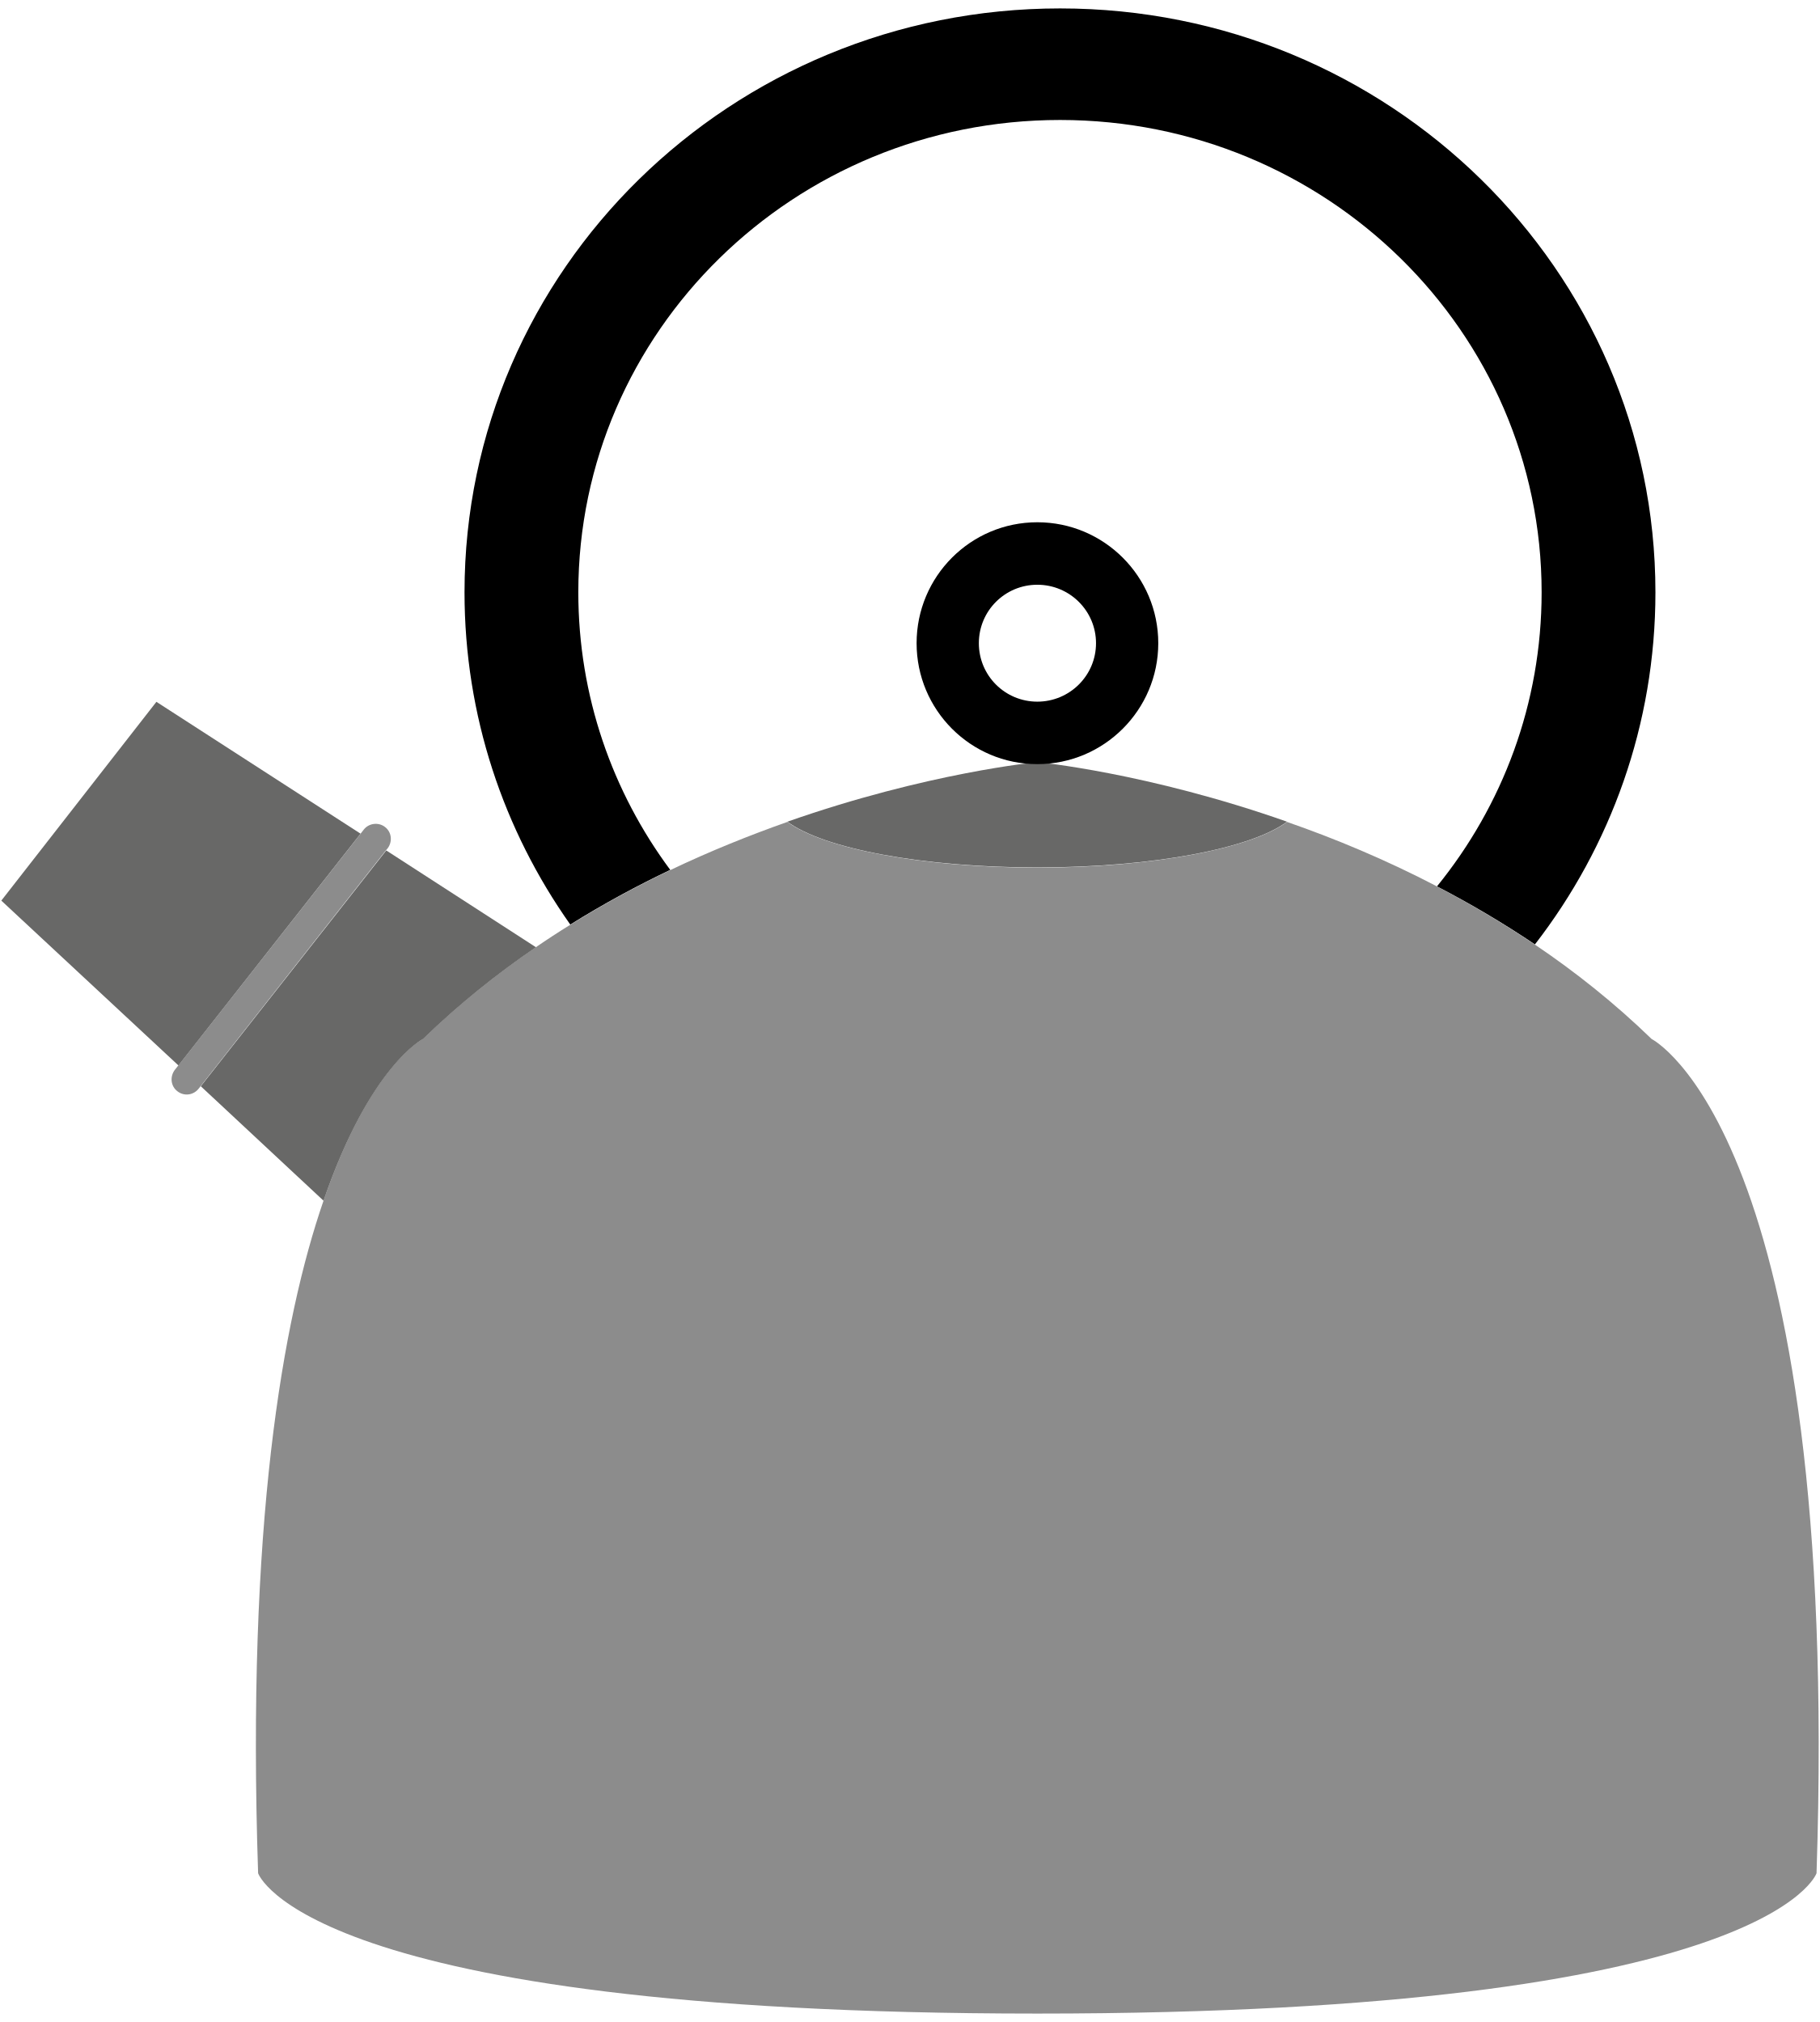
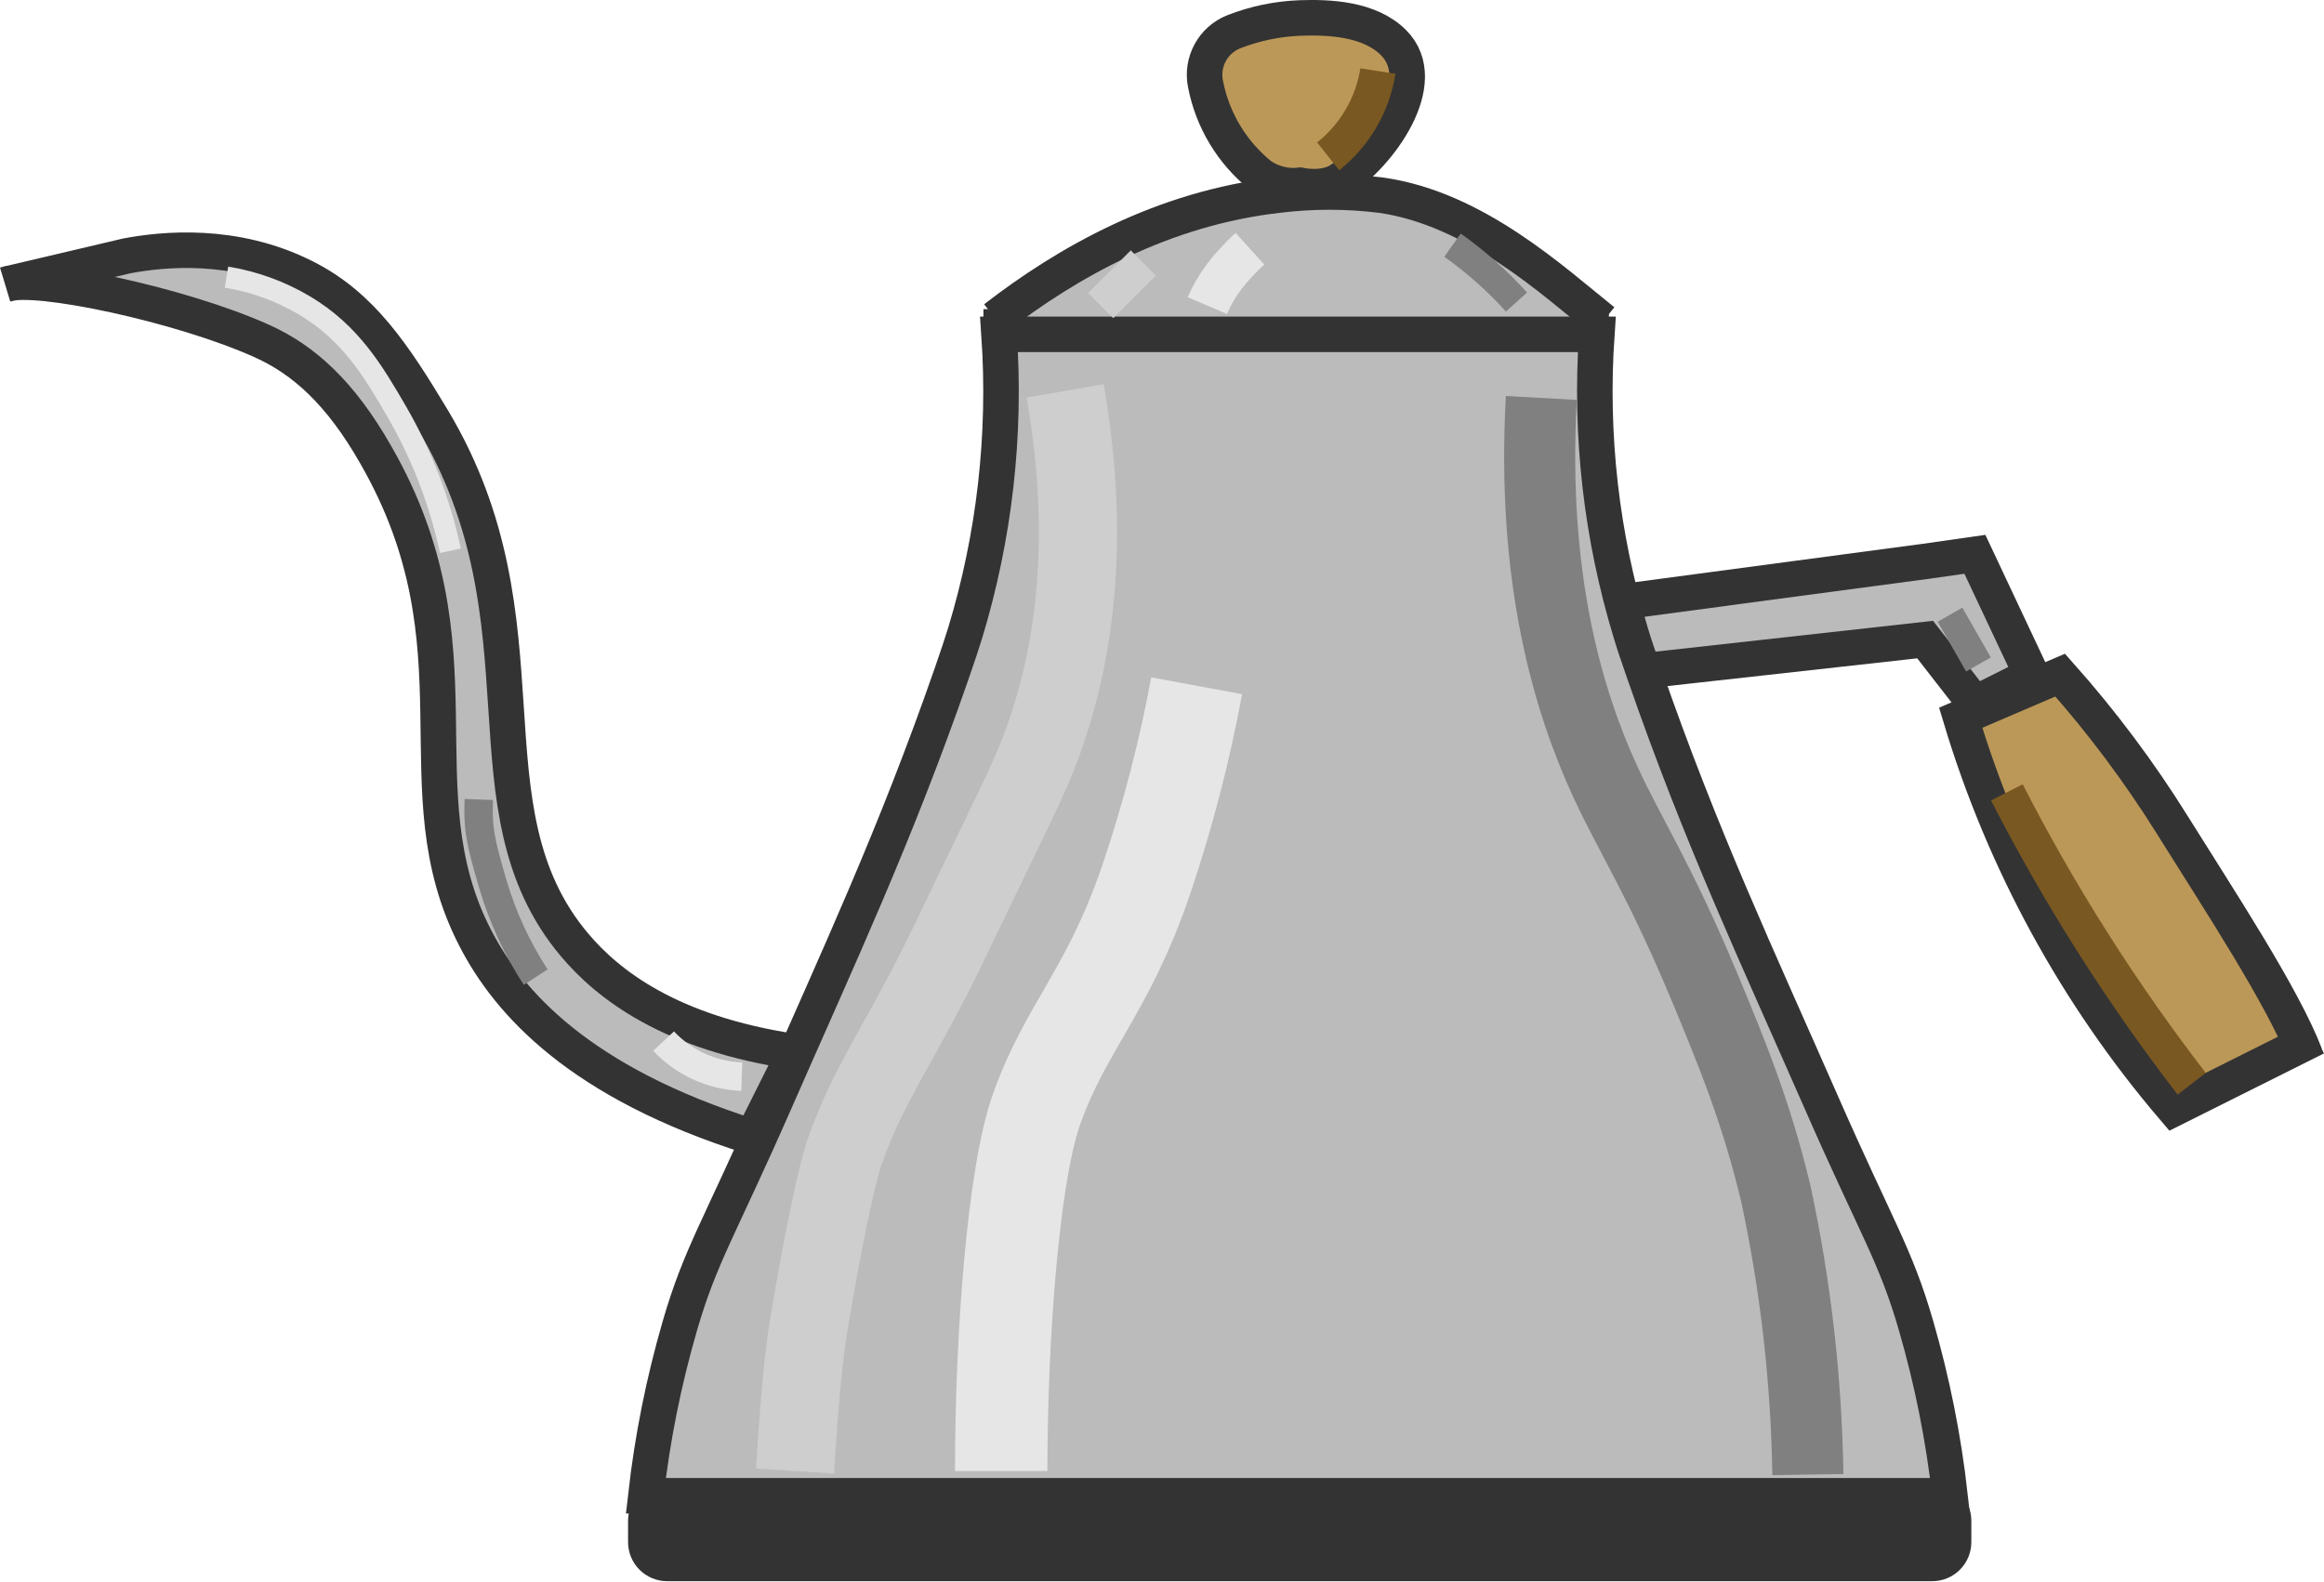
- <svg xmlns="http://www.w3.org/2000/svg" width="540" height="600" viewBox="0 0 540 600" id="svg2" version="1.1">
-   <defs id="defs4" />
-   <g id="picture" transform="translate(0,300)">
-     <g id="g3709" transform="matrix(0.66207,0,0,0.66207,232.58,-77.84)">
-       <circle style="fill:none" id="circle194" r="26.238" cy="-48.175" cx="113.58" />
-       <path style="fill:none" id="path196" d="M 123.78,-281.78 C 4.576,-281.78 -92.124,-186.98 -92.124,-70.075 -92.124,-23.575 -76.824,19.425 -50.924,54.425 -32.824,45.725 -15.124,38.625 1.576,32.725 64.476,10.625 113.58,6.025 113.58,6.025 83.676,6.025 59.376,-18.275 59.376,-48.175 59.376,-78.075 83.676,-102.38 113.58,-102.38 143.48,-102.38 167.78,-78.075 167.78,-48.175 167.78,-18.275 143.48,6.025 113.58,6.025 113.58,6.025 162.68,10.625 225.58,32.725 246.88,40.225 269.68,49.725 292.78,61.725 322.08,25.525 339.68,-20.275 339.68,-70.075 339.68,-186.98 242.98,-281.78 123.78,-281.78 Z" />
-       <path style="fill:#686867" id="path198" d="M 1.576,32.725 C 17.676,44.725 61.776,53.225 113.58,53.225 165.38,53.225 209.38,44.725 225.48,32.725 162.68,10.625 113.58,6.025 113.58,6.025 113.58,6.025 64.476,10.625 1.576,32.725 Z" />
-       <path id="path200" d="M 167.78,-47.275 C 167.78,-77.175 143.48,-101.48 113.58,-101.48 83.676,-101.48 59.476,-77.175 59.476,-47.275 59.476,-17.375 83.676,6.925 113.58,6.925 143.48,6.925 167.78,-17.375 167.78,-47.275 Z M 113.58,-21.075 C 99.076,-21.075 87.376,-32.775 87.376,-47.275 87.376,-61.775 99.076,-73.475 113.58,-73.475 128.08,-73.475 139.88,-61.775 139.88,-47.275 139.88,-32.775 128.08,-21.075 113.58,-21.075 Z" />
-       <path id="path202" d="M -92.124,-70.075 C -92.124,-186.98 4.476,-281.78 123.78,-281.78 242.98,-281.78 339.58,-186.98 339.58,-70.075 339.58,-20.275 322.08,25.525 292.68,61.725 307.38,69.325 322.18,78.025 336.58,87.725 370.48,43.925 390.58,-10.775 390.58,-70.075 390.58,-214.68 271.08,-331.78 123.78,-331.78 -23.624,-331.78 -143.12,-214.68 -143.12,-70.075 -143.12,-14.775 -125.62,36.525 -95.724,78.825 -80.824,69.525 -65.824,61.425 -50.924,54.325 -76.824,19.425 -92.124,-23.575 -92.124,-70.075 Z" />
-       <path style="fill:#8c8c8c" id="path204" d="M 388.88,130.12 C 372.38,114.12 354.68,100.02 336.58,87.825 322.08,78.025 307.38,69.425 292.68,61.725 269.68,49.725 246.78,40.225 225.48,32.825 209.38,44.725 165.38,53.325 113.58,53.325 61.776,53.325 17.676,44.725 1.576,32.825 -15.124,38.725 -32.924,45.825 -50.924,54.425 -65.824,61.525 -80.824,69.625 -95.724,78.925 -100.92,82.125 -106.12,85.525 -111.22,89.025 -128.72,100.92 -145.82,114.62 -161.82,130.12 -161.82,130.12 -185.62,142.02 -206.32,202.62 -224.82,256.32 -240.82,348.22 -235.62,504.02 -235.62,504.02 -214.52,566.92 113.58,566.92 441.58,566.92 462.78,504.02 462.78,504.02 473.68,172.62 388.88,130.12 388.88,130.12 Z" />
-       <g style="fill:#686867" id="g206" transform="translate(-2634.9,-2216.8)">
-         <polygon id="polygon208" points="2363.6,2358.8 2445.2,2254.9 2353.7,2195.8 2284.2,2284.9 " />
-         <path id="path210" d="M 2456.7,2262.4 2373.6,2368.1 2428.6,2419.4 C 2449.4,2358.8 2473.2,2346.9 2473.2,2346.9 2489.2,2331.4 2506.3,2317.7 2523.8,2305.8 L 2456.7,2262.4 Z" />
-       </g>
-       <path style="fill:#8c8c8c" id="path212" d="M -178.72,35.125 C -181.62,32.825 -186.02,33.325 -188.32,36.325 L -189.72,38.125 -271.42,142.02 -272.92,143.92 C -275.22,146.92 -274.82,151.22 -271.82,153.52 -268.82,155.92 -264.52,155.32 -262.22,152.32 L -261.42,151.32 -178.32,45.525 -177.62,44.725 C -175.32,41.725 -175.72,37.425 -178.72,35.125 Z" />
+ <svg xmlns="http://www.w3.org/2000/svg" viewBox="0 0 326.99 222.5">
+   <defs>
+     <style>.cls-1{fill:#333;}.cls-2{fill:#bcbbbb;}.cls-2,.cls-3{stroke:#333;}.cls-10,.cls-11,.cls-12,.cls-2,.cls-3,.cls-4,.cls-5,.cls-6,.cls-7,.cls-8,.cls-9{stroke-miterlimit:10;}.cls-12,.cls-2,.cls-3,.cls-7{stroke-width:5px;}.cls-3{fill:#bc9858;}.cls-10,.cls-11,.cls-12,.cls-4,.cls-5,.cls-6,.cls-7,.cls-8,.cls-9{fill:none;}.cls-4,.cls-7{stroke:#cecece;}.cls-4{stroke-width:11px;}.cls-10,.cls-11,.cls-5,.cls-6{stroke:#e6e6e6;}.cls-5{stroke-width:6px;}.cls-6{stroke-width:13px;}.cls-8,.cls-9{stroke:gray;}.cls-8{stroke-width:10px;}.cls-11,.cls-9{stroke-width:4px;}.cls-10{stroke-width:3px;}.cls-12{stroke:#7a5821;}</style>
+   </defs>
+   <g id="Layer_2" data-name="Layer 2">
+     <g id="Layer_1-2" data-name="Layer 1">
+       <rect class="cls-1" x="88.37" y="208.5" width="189" height="14" rx="5.5" />
+       <line class="cls-2" x1="138.37" y1="46" x2="226.37" y2="46" />
+       <path class="cls-2" d="M140,44.79c10.18-7.88,23.67-15.49,39.75-17.32a59,59,0,0,1,14.6,0c13.28,1.89,24.26,12.16,31.23,17.72" />
+       <polyline class="cls-2" points="225.87 95 270.87 90 277.87 99 285.87 95 277.87 78 270.87 79 225.87 85" />
+       <path class="cls-3" d="M325.87,146l-20,10a152.05,152.05,0,0,1-30-55l14-6a156,156,0,0,1,15.85,21.2c6.43,10.31,15.54,24.12,18.65,32.3" />
+       <path class="cls-2" d="M.87,40c4-1.48,24.56,2.84,36,8,5.8,2.61,11,7.21,16,16,15.6,27.13,3.12,46.94,14,68,4.63,9,14.62,20.35,39,28l6-12c-17.68-2.62-26.37-9.52-31-15-16.3-19.3-2.83-45.32-20-74-5.41-9-10-16-18-20-9.91-5-19.94-3.94-25-3Z" />
+       <path class="cls-3" d="M169.62,11.84a6.52,6.52,0,0,1,4-7.38,28.56,28.56,0,0,1,9.29-1.93c4.13-.15,9.81.11,13.16,3.47,5.54,5.54-2.08,15.93-7.62,19.39-2.26,1.41-5.54.69-5.54.69a8.2,8.2,0,0,1-5.54-1.38A21.84,21.84,0,0,1,169.62,11.84Z" />
+       <path class="cls-2" d="M269.59,186.54c-2.89-10-5.53-13.63-13.38-31.54-9-20.5-16.88-37.21-24.85-60.21-.92-2.65-1.39-4-1.91-5.74a116.77,116.77,0,0,1-4.78-42h-84.1a117,117,0,0,1-4.78,42.05c-.53,1.73-1,3.09-1.91,5.74-8,23-15.87,39.71-24.85,60.21-7.86,17.91-10.49,21.58-13.38,31.54a143.51,143.51,0,0,0-4.78,23.89h183.5A143.51,143.51,0,0,0,269.59,186.54Z" />
+       <path class="cls-4" d="M149.87,55c3.93,22.59.72,38.54-3,49-2.07,5.8-4,9.19-13,28-7,14.65-11.45,19.92-15,30-1.11,3.16-3,12.06-5,24-1.14,6.64-1.71,16.43-2,21" />
+       <path class="cls-5" d="M175.87,35c-.86.78-1.53,1.48-2,2a21.71,21.71,0,0,0-3,4,18.27,18.27,0,0,0-1,2" />
+       <path class="cls-6" d="M168.37,96.5a196.7,196.7,0,0,1-7,27c-5.38,15.95-11.31,20.81-15.5,32.5-3.3,9.21-5,32.16-5,51" />
+       <path class="cls-7" d="M160.87,37l-3,3-3,3" />
+       <path class="cls-8" d="M216.87,56c-1.41,25.41,3.81,42.73,9,54,3.57,7.76,7.59,13.63,14,29,3.74,9,7.26,17.5,10,29a203.13,203.13,0,0,1,4.5,39.5" />
+       <path class="cls-9" d="M274.37,86.5l4,7" />
+       <path class="cls-10" d="M31.87,39a31.36,31.36,0,0,1,11,4c6.51,3.89,9.68,9.28,13,15a67.24,67.24,0,0,1,7.5,19.5" />
+       <path class="cls-9" d="M67.37,112.5c-.15,3.85.08,5.51,2,12a49.77,49.77,0,0,0,6,13" />
+       <path class="cls-11" d="M93.37,146.5a15.87,15.87,0,0,0,11,5" />
+       <path class="cls-9" d="M204.37,34.5a54.52,54.52,0,0,1,9,8" />
+       <path class="cls-12" d="M282.37,111.5c3.38,6.6,7.35,13.66,12,21s9.43,14.07,14,20" />
+       <path class="cls-12" d="M193.87,10a19.06,19.06,0,0,1-7,12" />
    </g>
  </g>
</svg>
